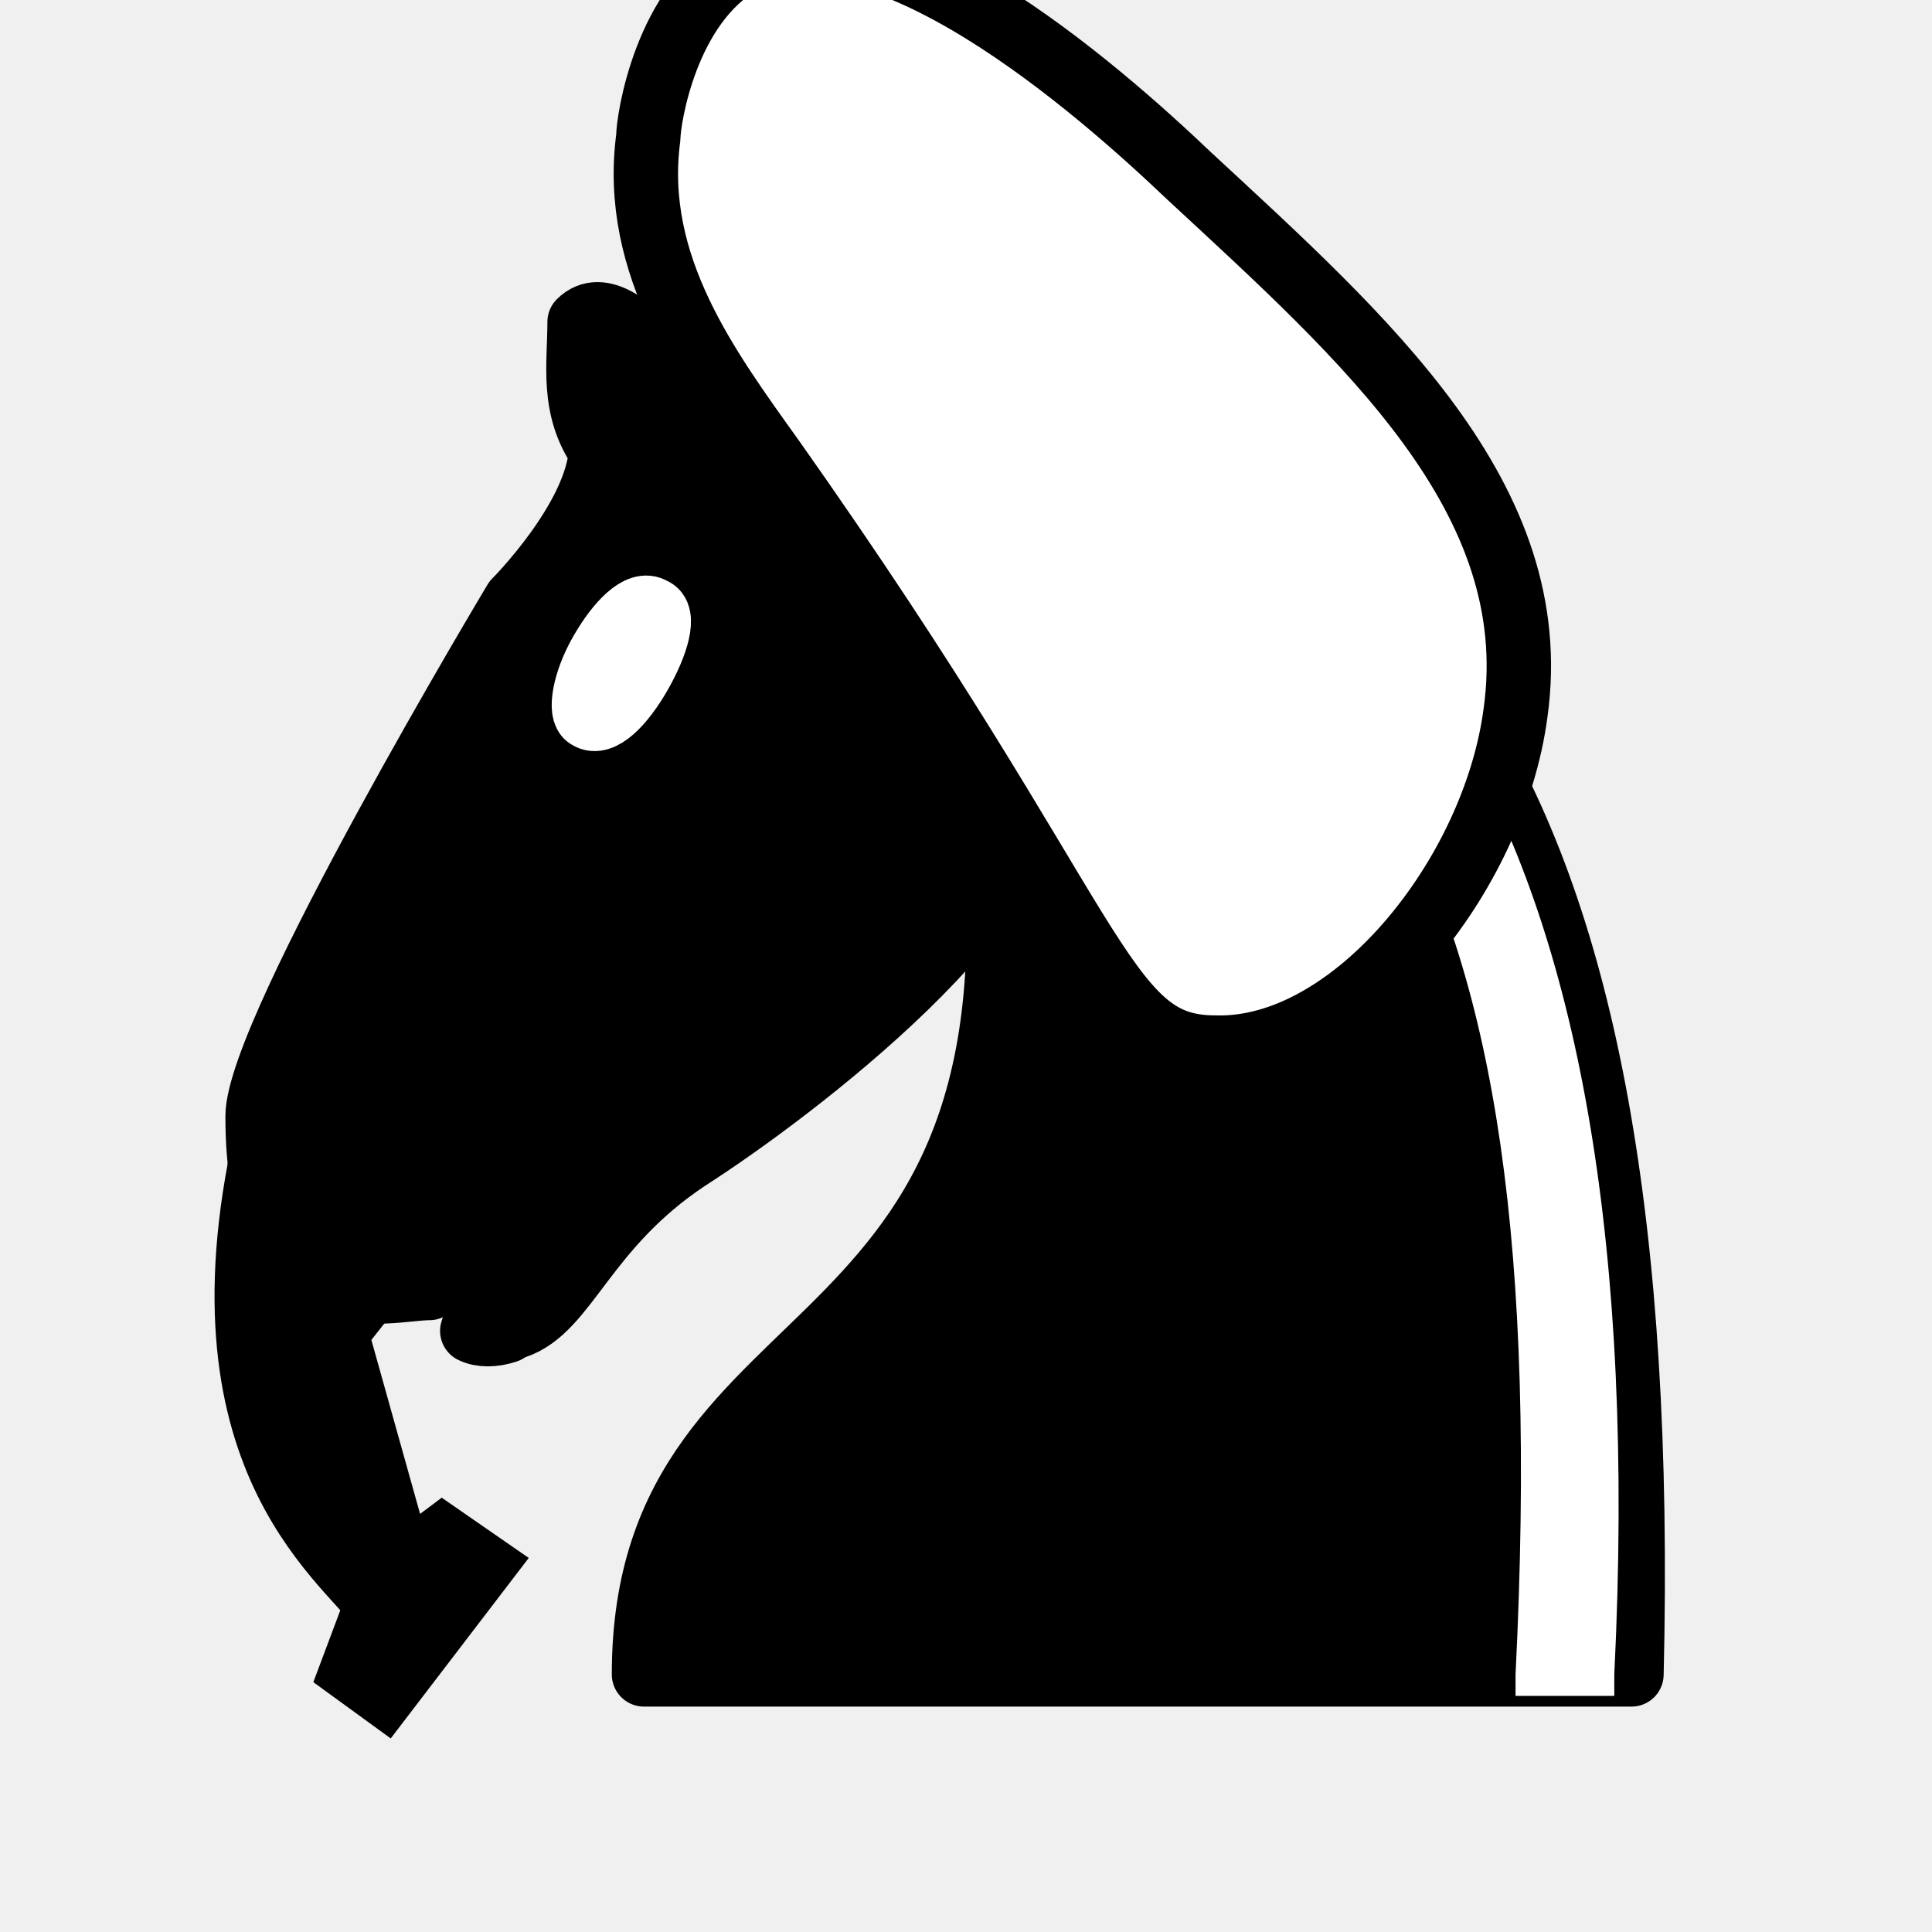
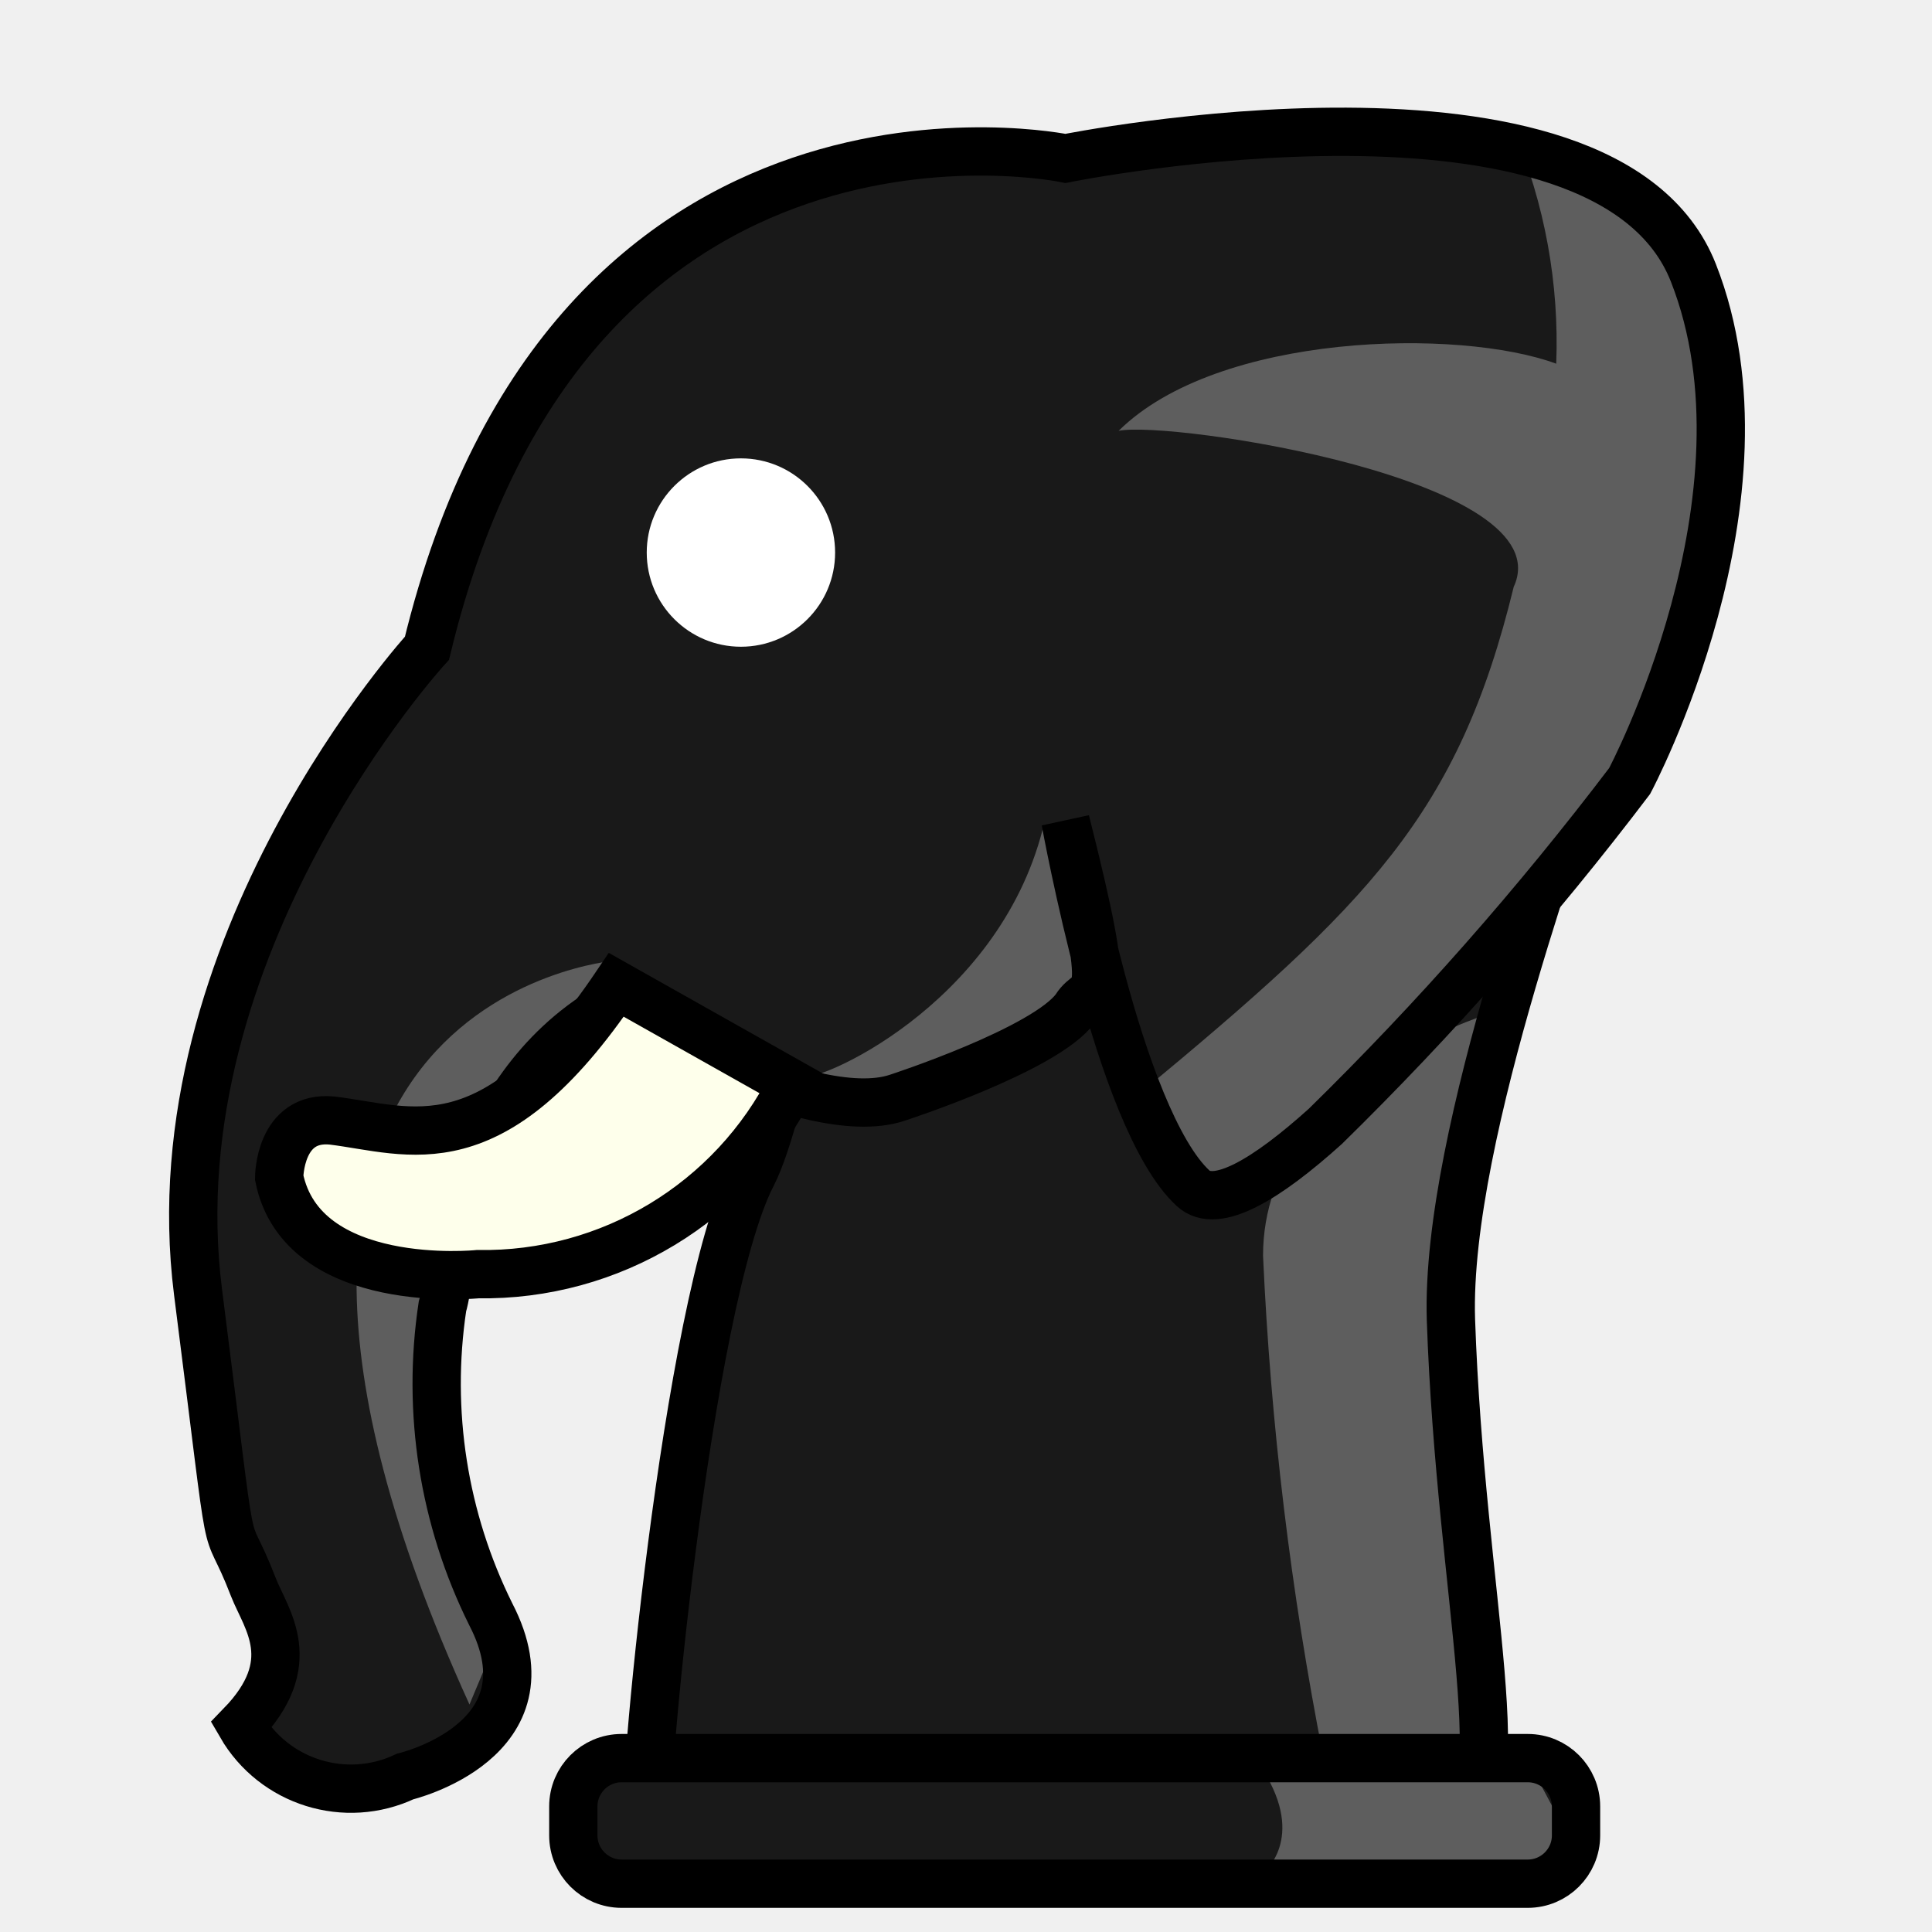
- <svg xmlns="http://www.w3.org/2000/svg" version="1.1" id="Layer_1" x="0px" y="0px" viewBox="0 0 45 45" style="enable-background:new 0 0 45 45;" xml:space="preserve">
-   <style type="text/css">
- 	.st0{fill-rule:evenodd;clip-rule:evenodd;stroke:#000000;stroke-width:1.5;stroke-linecap:round;stroke-linejoin:round;}
- 	
- 		.st1{fill-rule:evenodd;clip-rule:evenodd;fill:#FFFFFF;stroke:#FFFFFF;stroke-width:1.5;stroke-linecap:round;stroke-linejoin:round;}
- 	.st2{fill-rule:evenodd;clip-rule:evenodd;fill:#FFFFFF;}
- 	.st3{stroke:#000000;stroke-miterlimit:10;}
- 	.st4{fill:none;stroke:#000000;stroke-miterlimit:10;}
- 	
- 		.st5{fill-rule:evenodd;clip-rule:evenodd;fill:#FFFFFF;stroke:#000000;stroke-width:1.5;stroke-linecap:round;stroke-linejoin:round;}
- </style>
-   <g>
-     <path class="st0" d="M22,10c10.5,1,16.5,8,16,29H15c0-9,10-6.5,8-21" />
-     <path class="st0" d="M24,18c0.4,2.9-5.5,7.4-8,9c-2.4,1.6-2.8,3.5-4,3.9c-0.1,0-0.2,0.1-0.2,0.1c-0.3,0.1-0.6,0.1-0.8,0   c0.5-1.5,0.6-2.6,0.4-2.9C11.3,28,11.2,28,11,28c-1,0,0.2,1.2-1,2c-1,0-4,1-4-4c0-2,6-12,6-12s1.9-1.9,2-3.5c-0.7-1-0.5-2-0.5-3   c1-1,3,2.5,3,2.5h2c0,0,0.8-2,2.5-3c1,0,1,3,1,3" />
-     <path class="st1" d="M9.5,25.5C9.5,25.8,9.3,26,9,26s-0.5-0.2-0.5-0.5S8.7,25,9,25S9.5,25.2,9.5,25.5z" />
-     <path class="st1" d="M14.9,15.7c-0.4,0.7-0.9,1.2-1.2,1c-0.2-0.1-0.1-0.8,0.3-1.5c0.4-0.7,0.9-1.2,1.2-1   C15.5,14.3,15.3,15,14.9,15.7z" />
-     <path class="st2" d="M24.5,10.4l-0.4,1.5l0.5,0.1c3.1,1,5.6,2.5,7.9,6.7s3.3,10.3,2.8,20.3l0,0.5h2.3l0-0.5   c0.5-10.1-0.9-16.9-3.3-21.3s-5.8-6.6-9.2-7.2L24.5,10.4z" />
-   </g>
-   <path class="st3" d="M6.6,24.1C3.7,33,7.3,36,8.5,37.4L7.9,39L9,39.8l2.6-3.4l-1.3-0.9l-0.8,0.6l-1.4-5l2.6-3.3l1.4,2l9.1-7.6  l-0.9-5.6l-4.9,3.1l-3.3-1.2L9.8,19L6.6,24.1z" />
-   <path class="st4" d="M25.6,5.1" />
-   <path class="st4" d="M5.2,30.6" />
-   <path class="st5" d="M18,10.7c-1.5-2.1-3.3-4.5-2.9-7.5c0-0.4,0.4-3.1,2.2-4.1c3.1-1.6,8.3,3,10.4,5c4.1,3.8,8.3,7.5,7.6,12.5  c-0.5,3.8-3.8,7.9-7,7.8C25.6,24.4,25.7,21.6,18,10.7z" />
+ <svg xmlns="http://www.w3.org/2000/svg" id="Calque_1" data-name="Calque 1" viewBox="0 0 40 40">
+   <defs>
+     <style>.cls-1{fill:#191919;}.cls-2,.cls-4{fill:#fff;}.cls-2{opacity:0.3;}.cls-3{fill:none;}.cls-3,.cls-5{stroke:#000;stroke-miterlimit:10;}.cls-5{fill:#feffeb;}</style>
+   </defs>
+   <path class="cls-1" d="M32.92,15.18c-.33,1.38-3,8.26-2.88,12.14.2,5.83,1.43,10.21,0,10.38H13.42c-.19,0,.79-10.73,2.15-13.37S17.27,8.73,32.92,15.18Z" />
+   <path class="cls-2" d="M31.34,20.83,30,26l1.3,10.38h-3.9A70.09,70.09,0,0,1,26.15,26C26.15,22.13,31.34,20.83,31.34,20.83Z" />
+   <path class="cls-3" d="M32.92,15.18c-.33,1.38-3,8.26-2.88,12.14.2,5.83,1.43,10.21,0,10.38H13.42c-.19,0,.79-10.73,2.15-13.37S17.27,8.73,32.92,15.18Z" />
+   <path class="cls-1" d="M22.06,17s.28,1.54.74,3.27,1.13,3.62,1.9,4.33c.48.45,1.53-.19,2.74-1.28a65.09,65.09,0,0,0,6.3-7.15s3.14-5.89,1.32-10.52-13-2.37-13-2.37S11.81,1.13,8.84,13.42c0,0-5.65,6.17-4.74,13.33.81,6.35.47,4.36,1.15,6.12.26.66,1,1.55-.26,2.85a2.63,2.63,0,0,0,3.4,1.06s3.13-.74,1.77-3.36a10.74,10.74,0,0,1-1-6.37c.21-.69.45-4.43,3.41-6.18,0,0,4.14,2.47,6,1.86,0,0,3.08-1,3.7-1.86C22.63,20.29,23.1,21.12,22.06,17Z" />
+   <circle class="cls-4" cx="15.34" cy="11.44" r="1.95" />
+   <path class="cls-2" d="M21.59,17.16l.9,3.23-1.68,1.44-2.92.79-1.32-.33C16.83,22.48,20.65,20.85,21.59,17.16Z" />
+   <path class="cls-2" d="M12.72,19.89s-9.65.8-3,15.4L10.26,34c-.81-2.27-1.58-4.53-1-6.51C9.23,27.47,8.42,25.92,12.72,19.89Z" />
+   <path class="cls-2" d="M35.23,11.34l.4-1.85-.4-.33V6.56L33.93,4l-2.59-1.3a11.3,11.3,0,0,1,.88,4.83c-2-.74-7-.65-9.06,1.39,1.05-.22,9.21,1,8.18,3.23-1.15,4.72-3,6.56-7.77,10.51l1.28,2.1,2.59-1.4,6.49-7.68.5-1.5a4.05,4.05,0,0,1,.07.62L35,12.48l.24-.73Z" />
+   <rect class="cls-1" x="11.87" y="36.4" width="20.76" height="2.6" rx="1" />
+   <path class="cls-2" d="M26.15,36.65h5.59l.81,1.52-.95.8-5.45-.19S27.05,38.08,26.15,36.65Z" />
+   <rect class="cls-3" x="11.87" y="36.4" width="20.76" height="2.6" rx="1" />
+   <path class="cls-3" d="M22.06,17s.28,1.54.74,3.27,1.13,3.62,1.9,4.33c.48.45,1.53-.19,2.74-1.28a65.09,65.09,0,0,0,6.3-7.15s3.14-5.89,1.32-10.52-13-2.37-13-2.37S11.81,1.13,8.84,13.42c0,0-5.65,6.17-4.74,13.33.81,6.35.47,4.36,1.15,6.12.26.66,1,1.55-.26,2.85a2.63,2.63,0,0,0,3.4,1.06s3.13-.74,1.77-3.36a10.74,10.74,0,0,1-1-6.37c.21-.69.45-4.43,3.41-6.18,0,0,4.14,2.47,6,1.86,0,0,3.08-1,3.7-1.86C22.63,20.29,23.1,21.12,22.06,17Z" />
+   <path class="cls-5" d="M12.76,20.39l3.64,2.05a7.15,7.15,0,0,1-6.51,3.94s-3.63.37-4.11-2c0,0,0-1.29,1.1-1.18C8.5,23.4,10.19,24.2,12.76,20.39Z" />
</svg>
